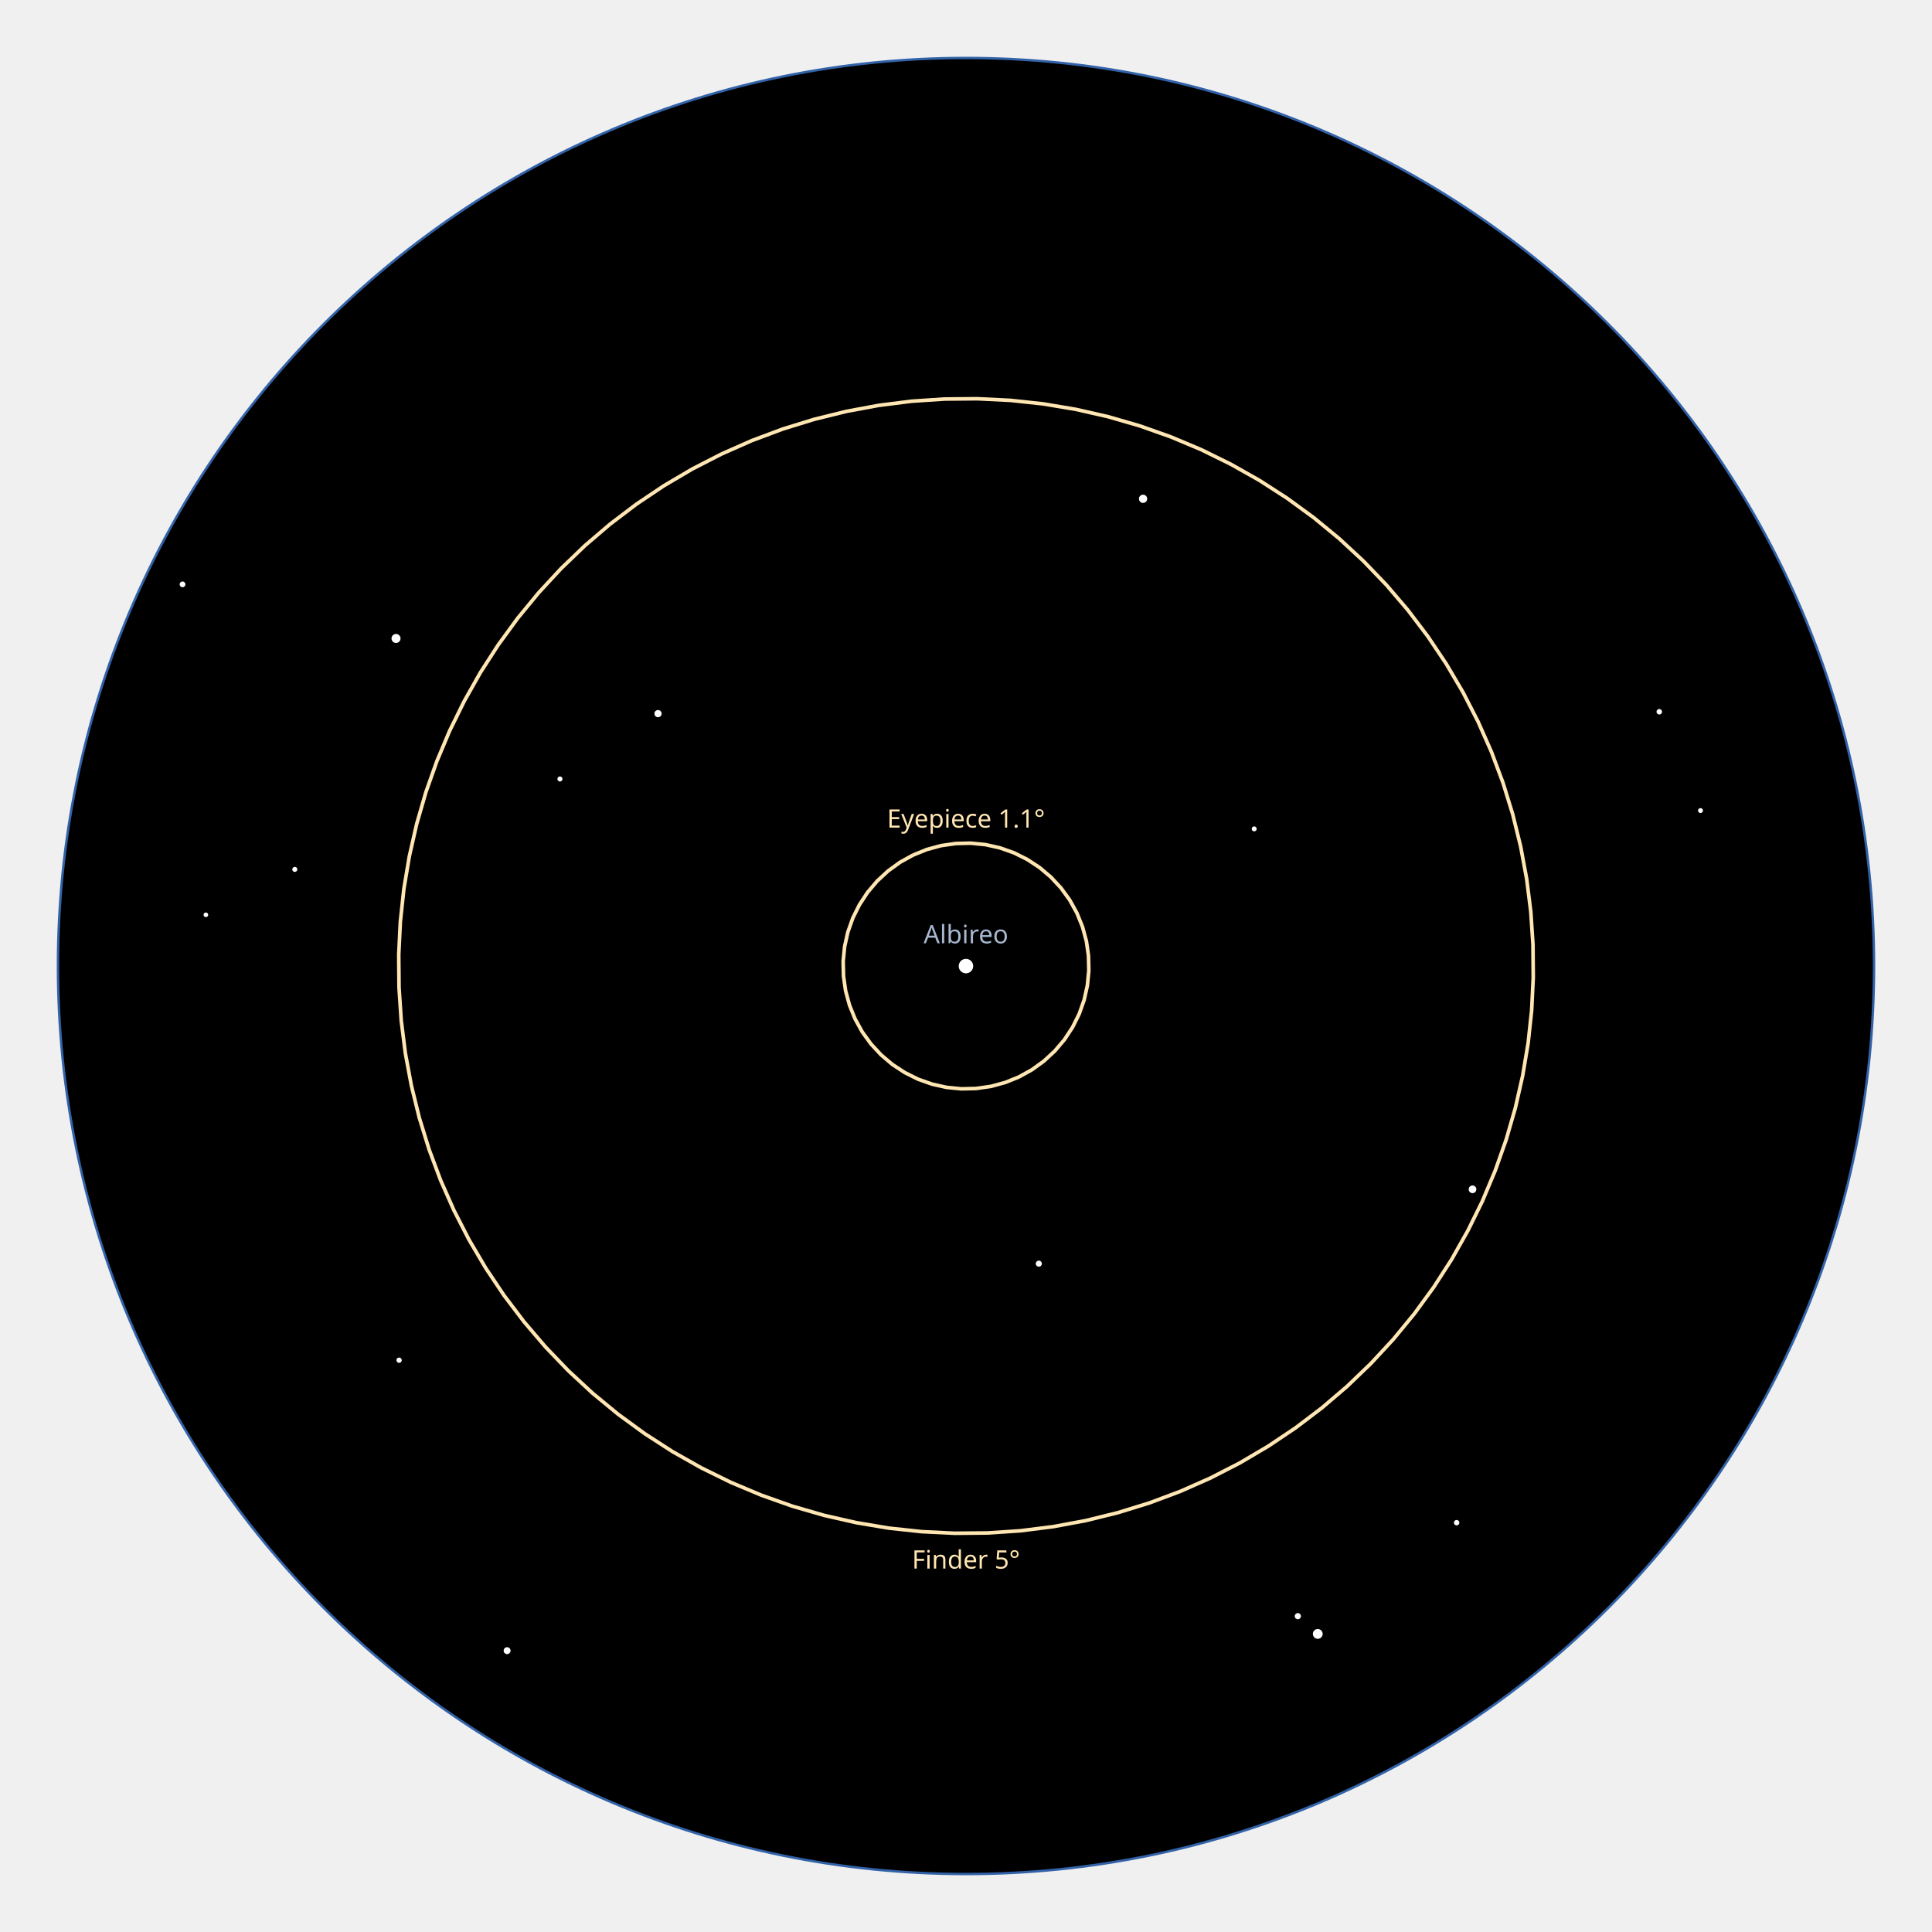
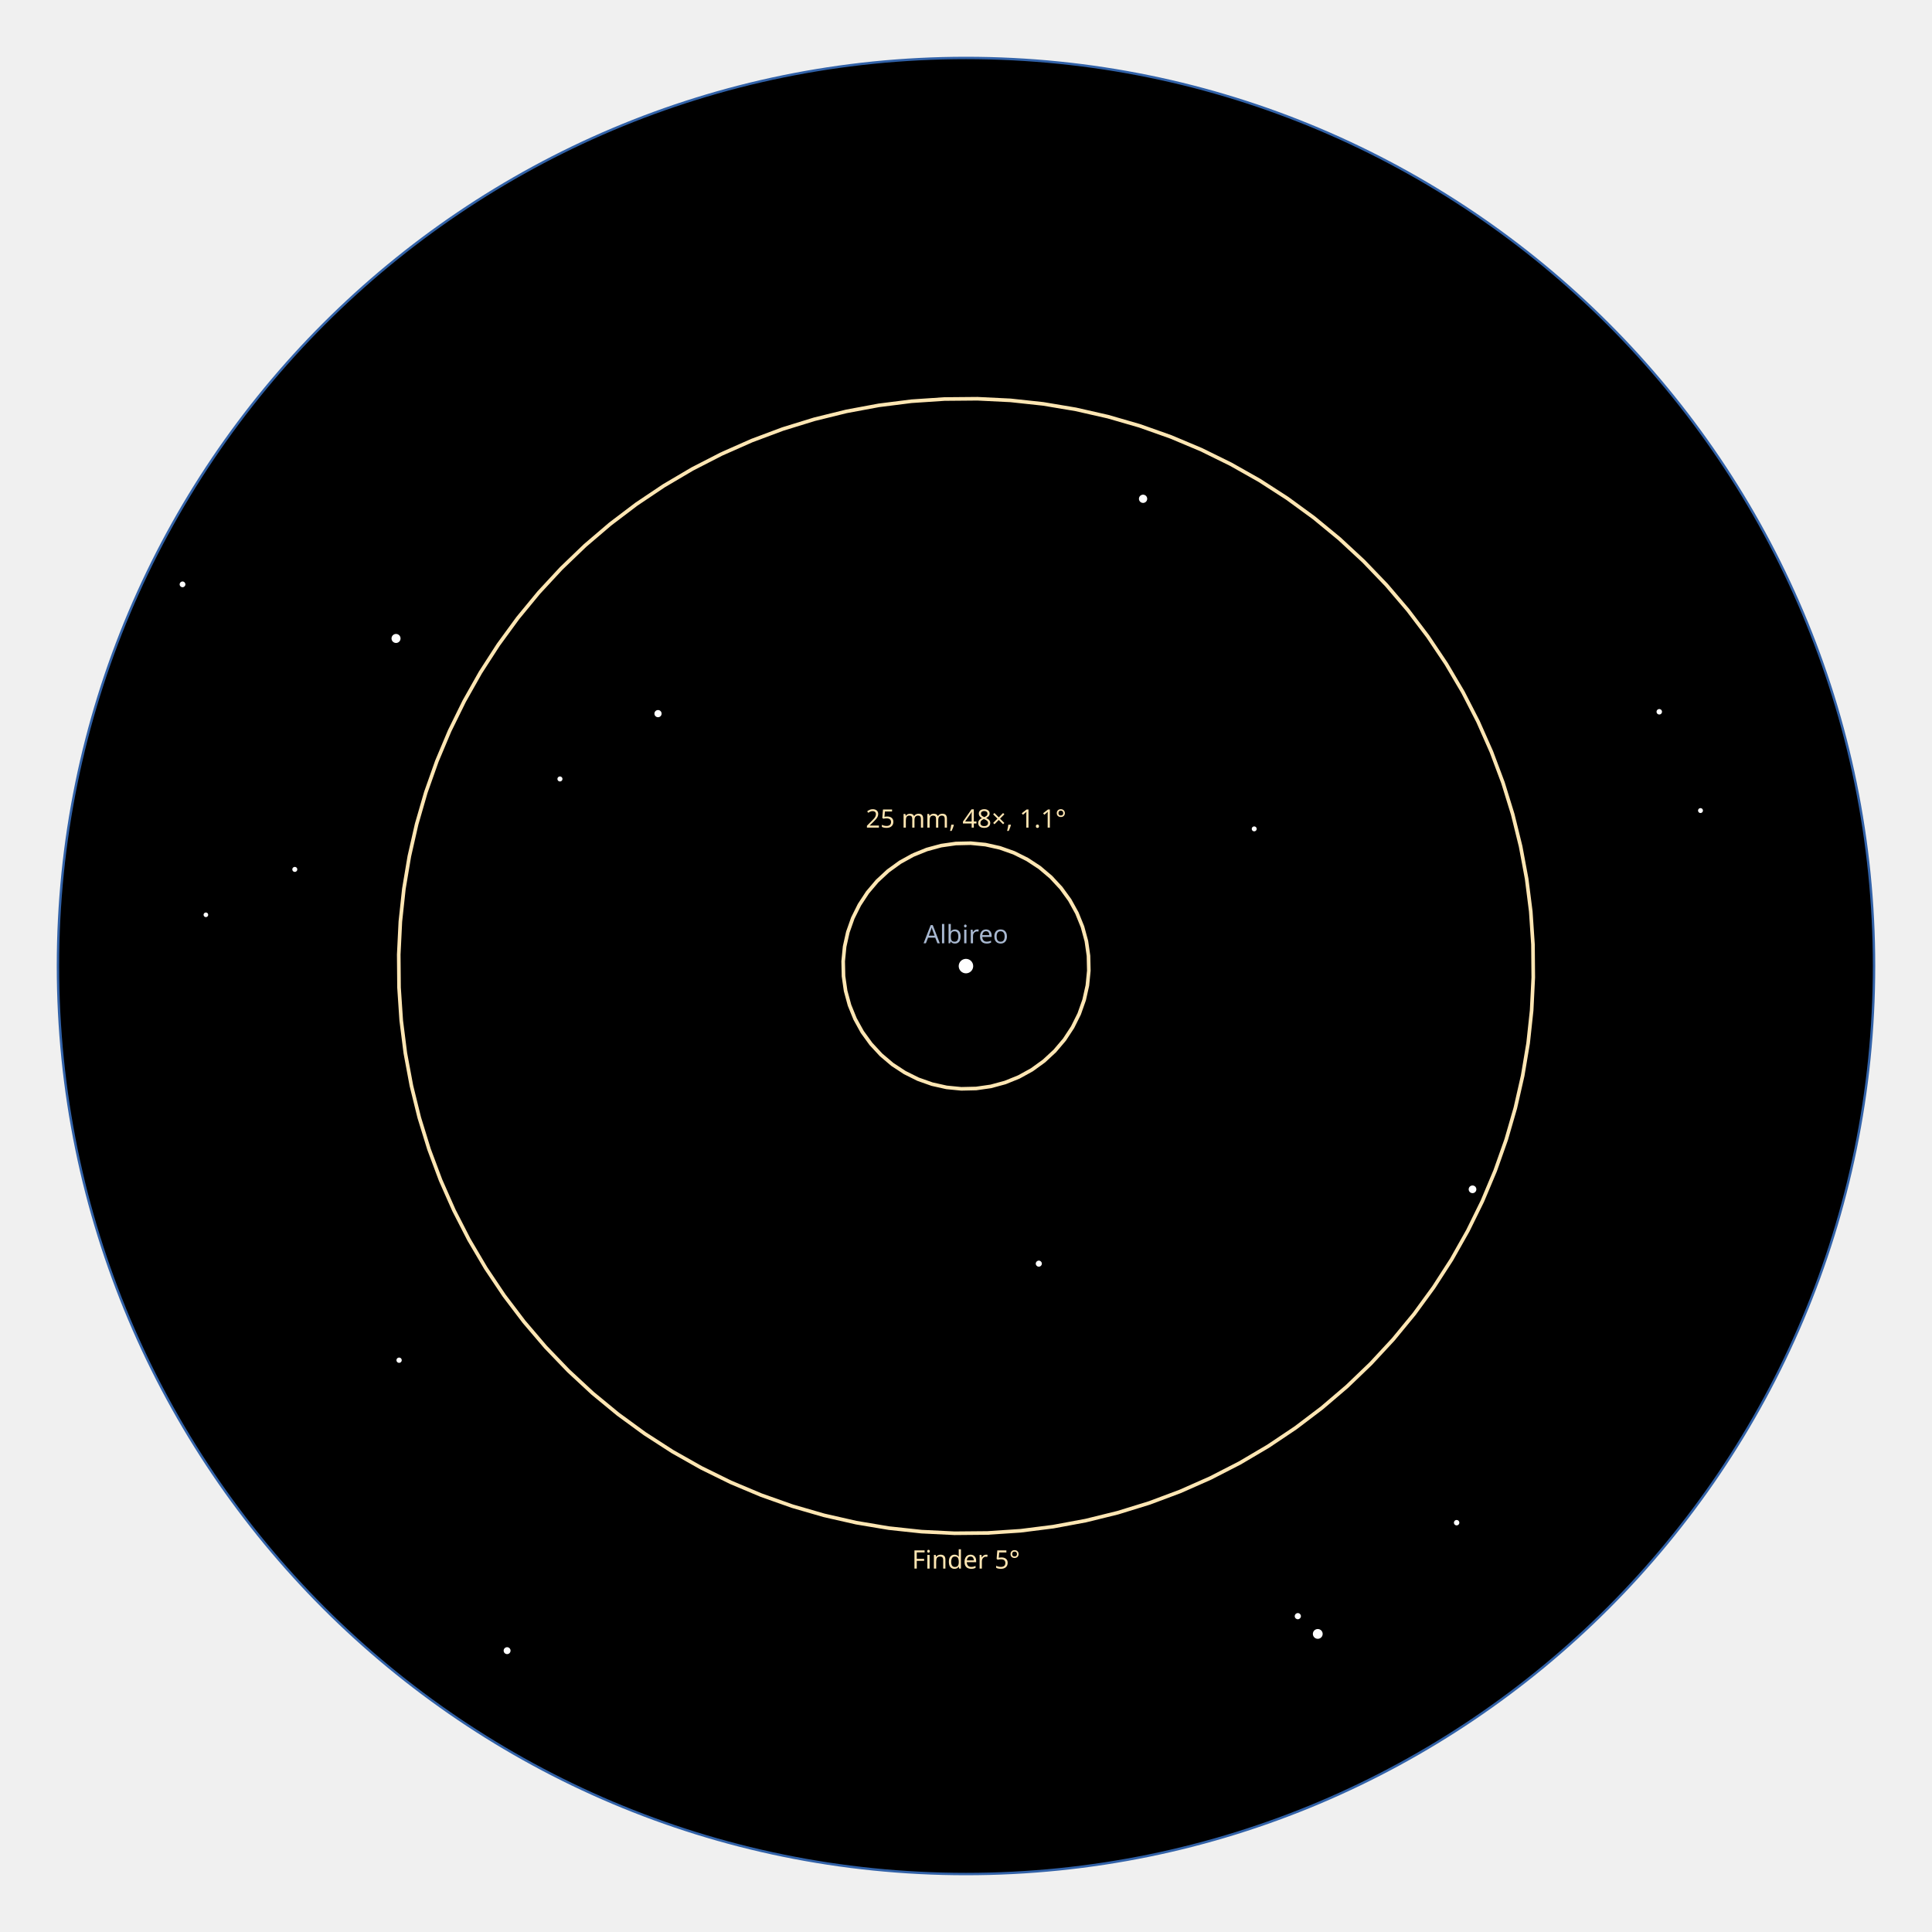
<svg xmlns="http://www.w3.org/2000/svg" viewBox="0 0 800 800" width="800" height="800">
  <circle cx="400.0" cy="400.0" r="376.0" fill="#000000" stroke="#3262a8" stroke-width="1" />
  <defs>
    <clipPath id="sky-400_0-400_0-376_0">
      <circle cx="400.0" cy="400.0" r="376.0" />
    </clipPath>
  </defs>
  <g clip-path="url(#sky-400_0-400_0-376_0)">
    <circle cx="704.14" cy="335.64" r="1.02" fill="#ffffff" />
    <circle cx="687.07" cy="294.73" r="1.14" fill="#ffffff" />
    <circle cx="609.74" cy="492.47" r="1.59" fill="#ffffff" />
    <circle cx="473.32" cy="206.54" r="1.71" fill="#ffffff" />
    <circle cx="519.34" cy="343.22" r="1.03" fill="#ffffff" />
    <circle cx="603.16" cy="630.51" r="1.13" fill="#ffffff" />
    <circle cx="545.66" cy="676.57" r="2.03" fill="#ffffff" />
    <circle cx="537.4" cy="669.22" r="1.28" fill="#ffffff" />
    <circle cx="399.98" cy="400.04" r="3.0" fill="#ffffff" />
    <circle cx="399.15" cy="399.78" r="1.63" fill="#ffffff" />
    <circle cx="430.15" cy="523.25" r="1.26" fill="#ffffff" />
    <circle cx="272.47" cy="295.5" r="1.49" fill="#ffffff" />
    <circle cx="231.86" cy="322.55" r="1.05" fill="#ffffff" />
    <circle cx="163.99" cy="264.37" r="1.87" fill="#ffffff" />
    <circle cx="122.07" cy="360.0" r="1.04" fill="#ffffff" />
    <circle cx="75.58" cy="241.97" r="1.19" fill="#ffffff" />
    <circle cx="209.98" cy="683.5" r="1.43" fill="#ffffff" />
    <circle cx="165.26" cy="563.23" r="1.1" fill="#ffffff" />
    <circle cx="85.25" cy="378.8" r="0.96" fill="#ffffff" />
    <text x="399.98" y="386.51" font-size="10.53" font-family="sans-serif" text-anchor="middle" dominant-baseline="central" fill="#a8b8d0">
Albireo
</text>
    <polyline points="298.81,187.97 286.65,194.21 274.88,201.15 263.53,208.76 252.64,217.02 242.25,225.89 232.39,235.36 223.1,245.38 214.41,255.93 206.35,266.97 198.94,278.45 192.22,290.35 186.19,302.61 180.89,315.21 176.33,328.09 172.53,341.22 169.5,354.55 167.24,368.03 165.78,381.61 165.11,395.26 165.23,408.93 166.14,422.57 167.85,436.12 170.35,449.56 173.62,462.83 177.65,475.89 182.44,488.69 187.97,501.19 194.21,513.35 201.15,525.12 208.76,536.47 217.02,547.36 225.89,557.75 235.36,567.61 245.38,576.9 255.93,585.59 266.97,593.65 278.45,601.06 290.35,607.78 302.61,613.81 315.21,619.11 328.09,623.67 341.22,627.47 354.55,630.5 368.03,632.76 381.61,634.22 395.26,634.89 408.93,634.77 422.57,633.86 436.12,632.15 449.56,629.65 462.83,626.38 475.89,622.35 488.69,617.56 501.19,612.03 513.35,605.79 525.12,598.85 536.47,591.24 547.36,582.98 557.75,574.11 567.61,564.64 576.9,554.62 585.59,544.07 593.65,533.03 601.06,521.55 607.78,509.65 613.81,497.39 619.11,484.79 623.67,471.91 627.47,458.78 630.5,445.45 632.76,431.97 634.22,418.39 634.89,404.74 634.77,391.07 633.86,377.43 632.15,363.88 629.65,350.44 626.38,337.17 622.35,324.11 617.56,311.31 612.03,298.81 605.79,286.65 598.85,274.88 591.24,263.53 582.98,252.64 574.11,242.25 564.64,232.39 554.62,223.1 544.07,214.41 533.03,206.35 521.55,198.94 509.65,192.22 497.39,186.19 484.79,180.89 471.91,176.33 458.78,172.53 445.45,169.5 431.97,167.24 418.39,165.78 404.74,165.11 391.07,165.23 377.43,166.14 363.88,167.85 350.44,170.35 337.17,173.62 324.11,177.65 311.31,182.44 298.81,187.97" fill="none" stroke="#ffe6b3" stroke-width="1.5" stroke-linejoin="round" />
    <text x="400.0" y="645.42" font-size="10.53" font-family="sans-serif" text-anchor="middle" dominant-baseline="central" fill="#ffe6b3">
Finder 5°
</text>
    <polyline points="378.08,354.07 372.7,357.04 367.72,360.65 363.22,364.82 359.24,369.51 355.87,374.65 353.13,380.15 351.08,385.95 349.74,391.95 349.14,398.06 349.28,404.21 350.15,410.29 351.76,416.22 354.07,421.92 357.04,427.3 360.65,432.28 364.82,436.78 369.51,440.76 374.65,444.13 380.15,446.87 385.95,448.92 391.95,450.26 398.06,450.86 404.21,450.72 410.29,449.85 416.22,448.24 421.92,445.93 427.3,442.96 432.28,439.35 436.78,435.18 440.76,430.49 444.13,425.35 446.87,419.85 448.92,414.05 450.26,408.05 450.86,401.94 450.72,395.79 449.85,389.71 448.24,383.78 445.93,378.08 442.96,372.7 439.35,367.72 435.18,363.22 430.49,359.24 425.35,355.87 419.85,353.13 414.05,351.08 408.05,349.74 401.94,349.14 395.79,349.28 389.71,350.15 383.78,351.76 378.08,354.07" fill="none" stroke="#ffe6b3" stroke-width="1.5" stroke-linejoin="round" />
    <text x="400.0" y="338.61" font-size="10.53" font-family="sans-serif" text-anchor="middle" dominant-baseline="central" fill="#ffe6b3">
- Eyepiece 1.1°
+ 25 mm, 48×, 1.1°
</text>
  </g>
</svg>
